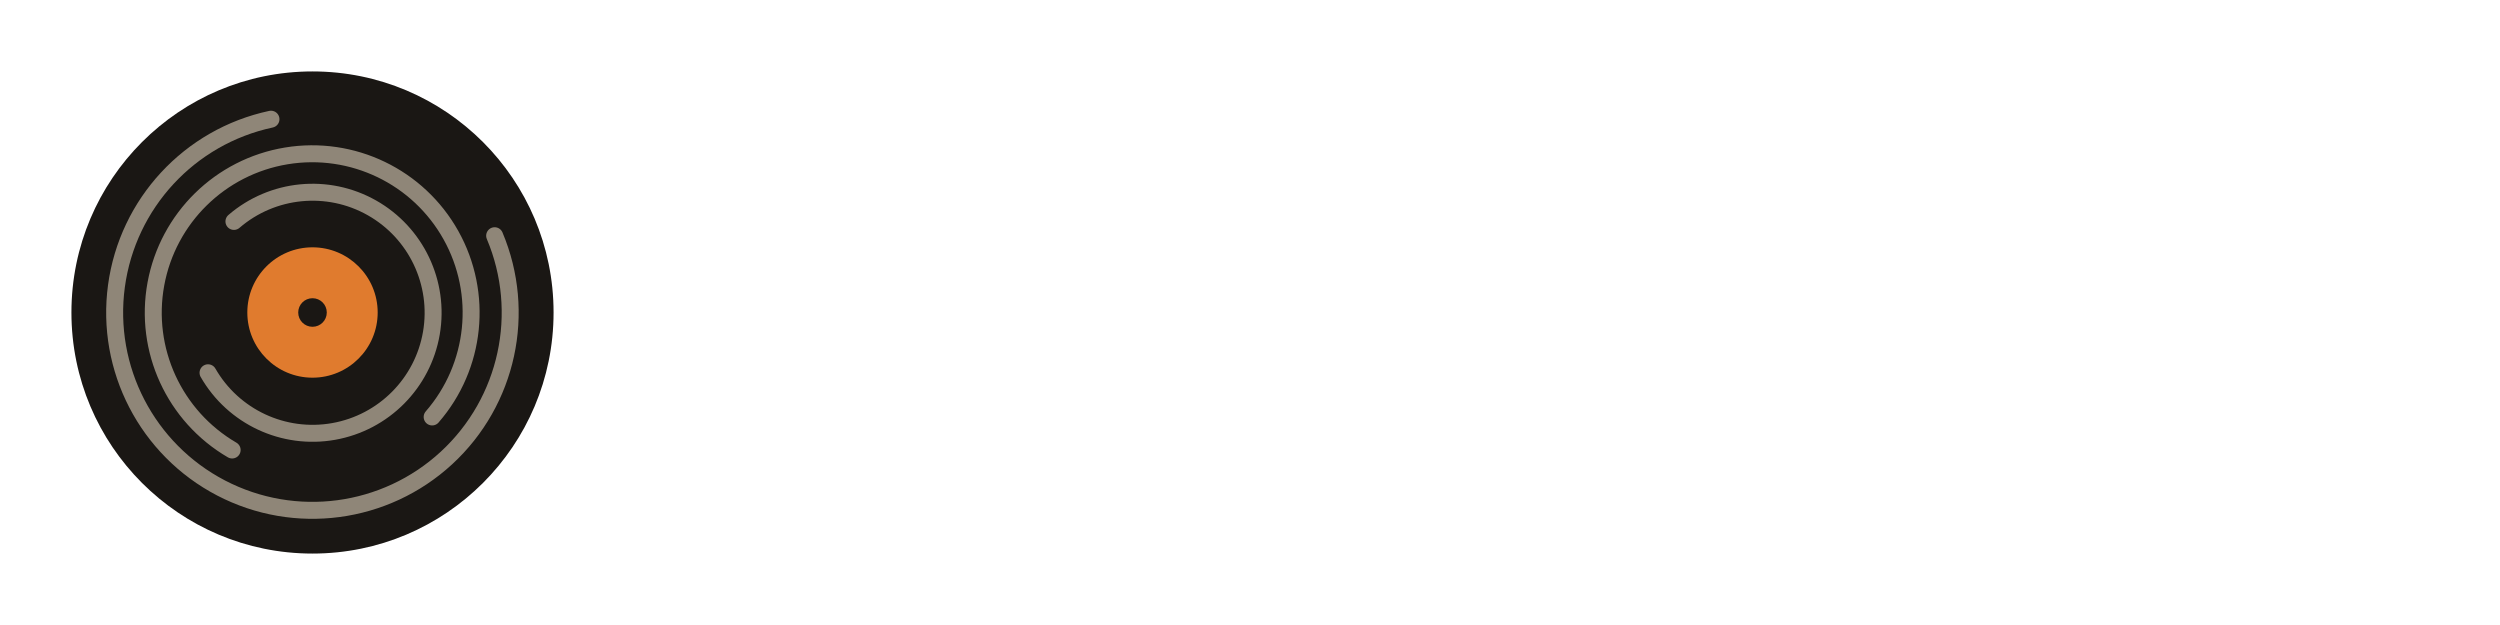
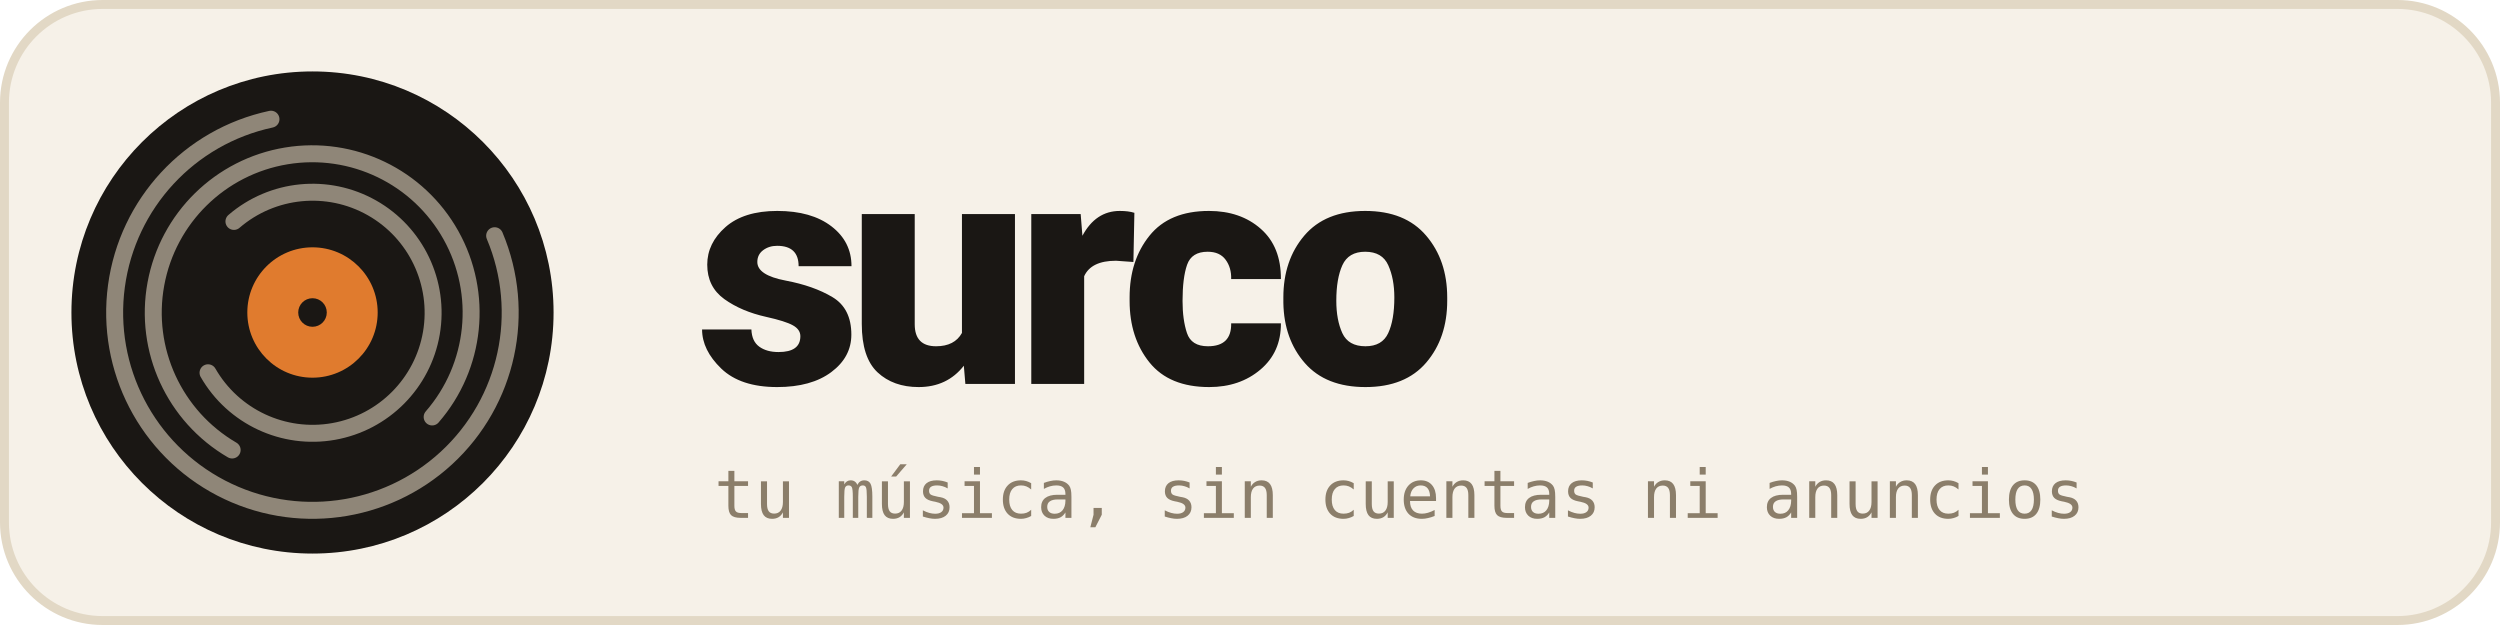
<svg xmlns="http://www.w3.org/2000/svg" width="560" height="140" viewBox="0 0 560 140">
  <defs>
    <clipPath id="reveal">
-       <rect x="150" y="0" height="140" width="0">
+       <rect x="150" y="0" height="140" width="400">
        <animate attributeName="width" values="0;400;400" keyTimes="0;.35;1" dur="6s" repeatCount="indefinite" calcMode="spline" keySplines=".2 .7 .3 1;0 0 1 1" />
      </rect>
    </clipPath>
  </defs>
+   <rect x="1" y="1" width="558" height="138" rx="22" fill="#F6F1E8" stroke="#E2D8C5" stroke-width="2" />
  <circle cx="70" cy="70" r="54" fill="#1A1714" />
  <g fill="none" stroke="#8F8678" stroke-width="3.8" stroke-linecap="round">
    <path d="M110.8 52.8 A44.3 44.3 0 1 1 60.7 26.7" />
    <path d="M52.0 100.8 A35.6 35.6 0 1 1 96.8 93.4" />
    <path d="M52.4 49.6 A27.0 27.0 0 1 1 46.6 83.5" />
    <animateTransform attributeName="transform" type="rotate" from="0 70 70" to="360 70 70" dur="4s" repeatCount="indefinite" />
  </g>
  <circle cx="70" cy="70" r="14.6" fill="#E07B2E" />
  <circle cx="70" cy="70" r="3.2" fill="#1A1714" />
  <g clip-path="url(#reveal)">
    <text x="156" y="86" font-family="ui-sans-serif, system-ui, -apple-system, 'Segoe UI', Roboto, sans-serif" font-size="72" font-weight="800" letter-spacing="-3" fill="#1A1714">surco</text>
    <text x="160" y="116" font-family="ui-monospace, 'SF Mono', Menlo, monospace" font-size="15" fill="#8B7E6A">tu música, sin cuentas ni anuncios</text>
  </g>
</svg>
